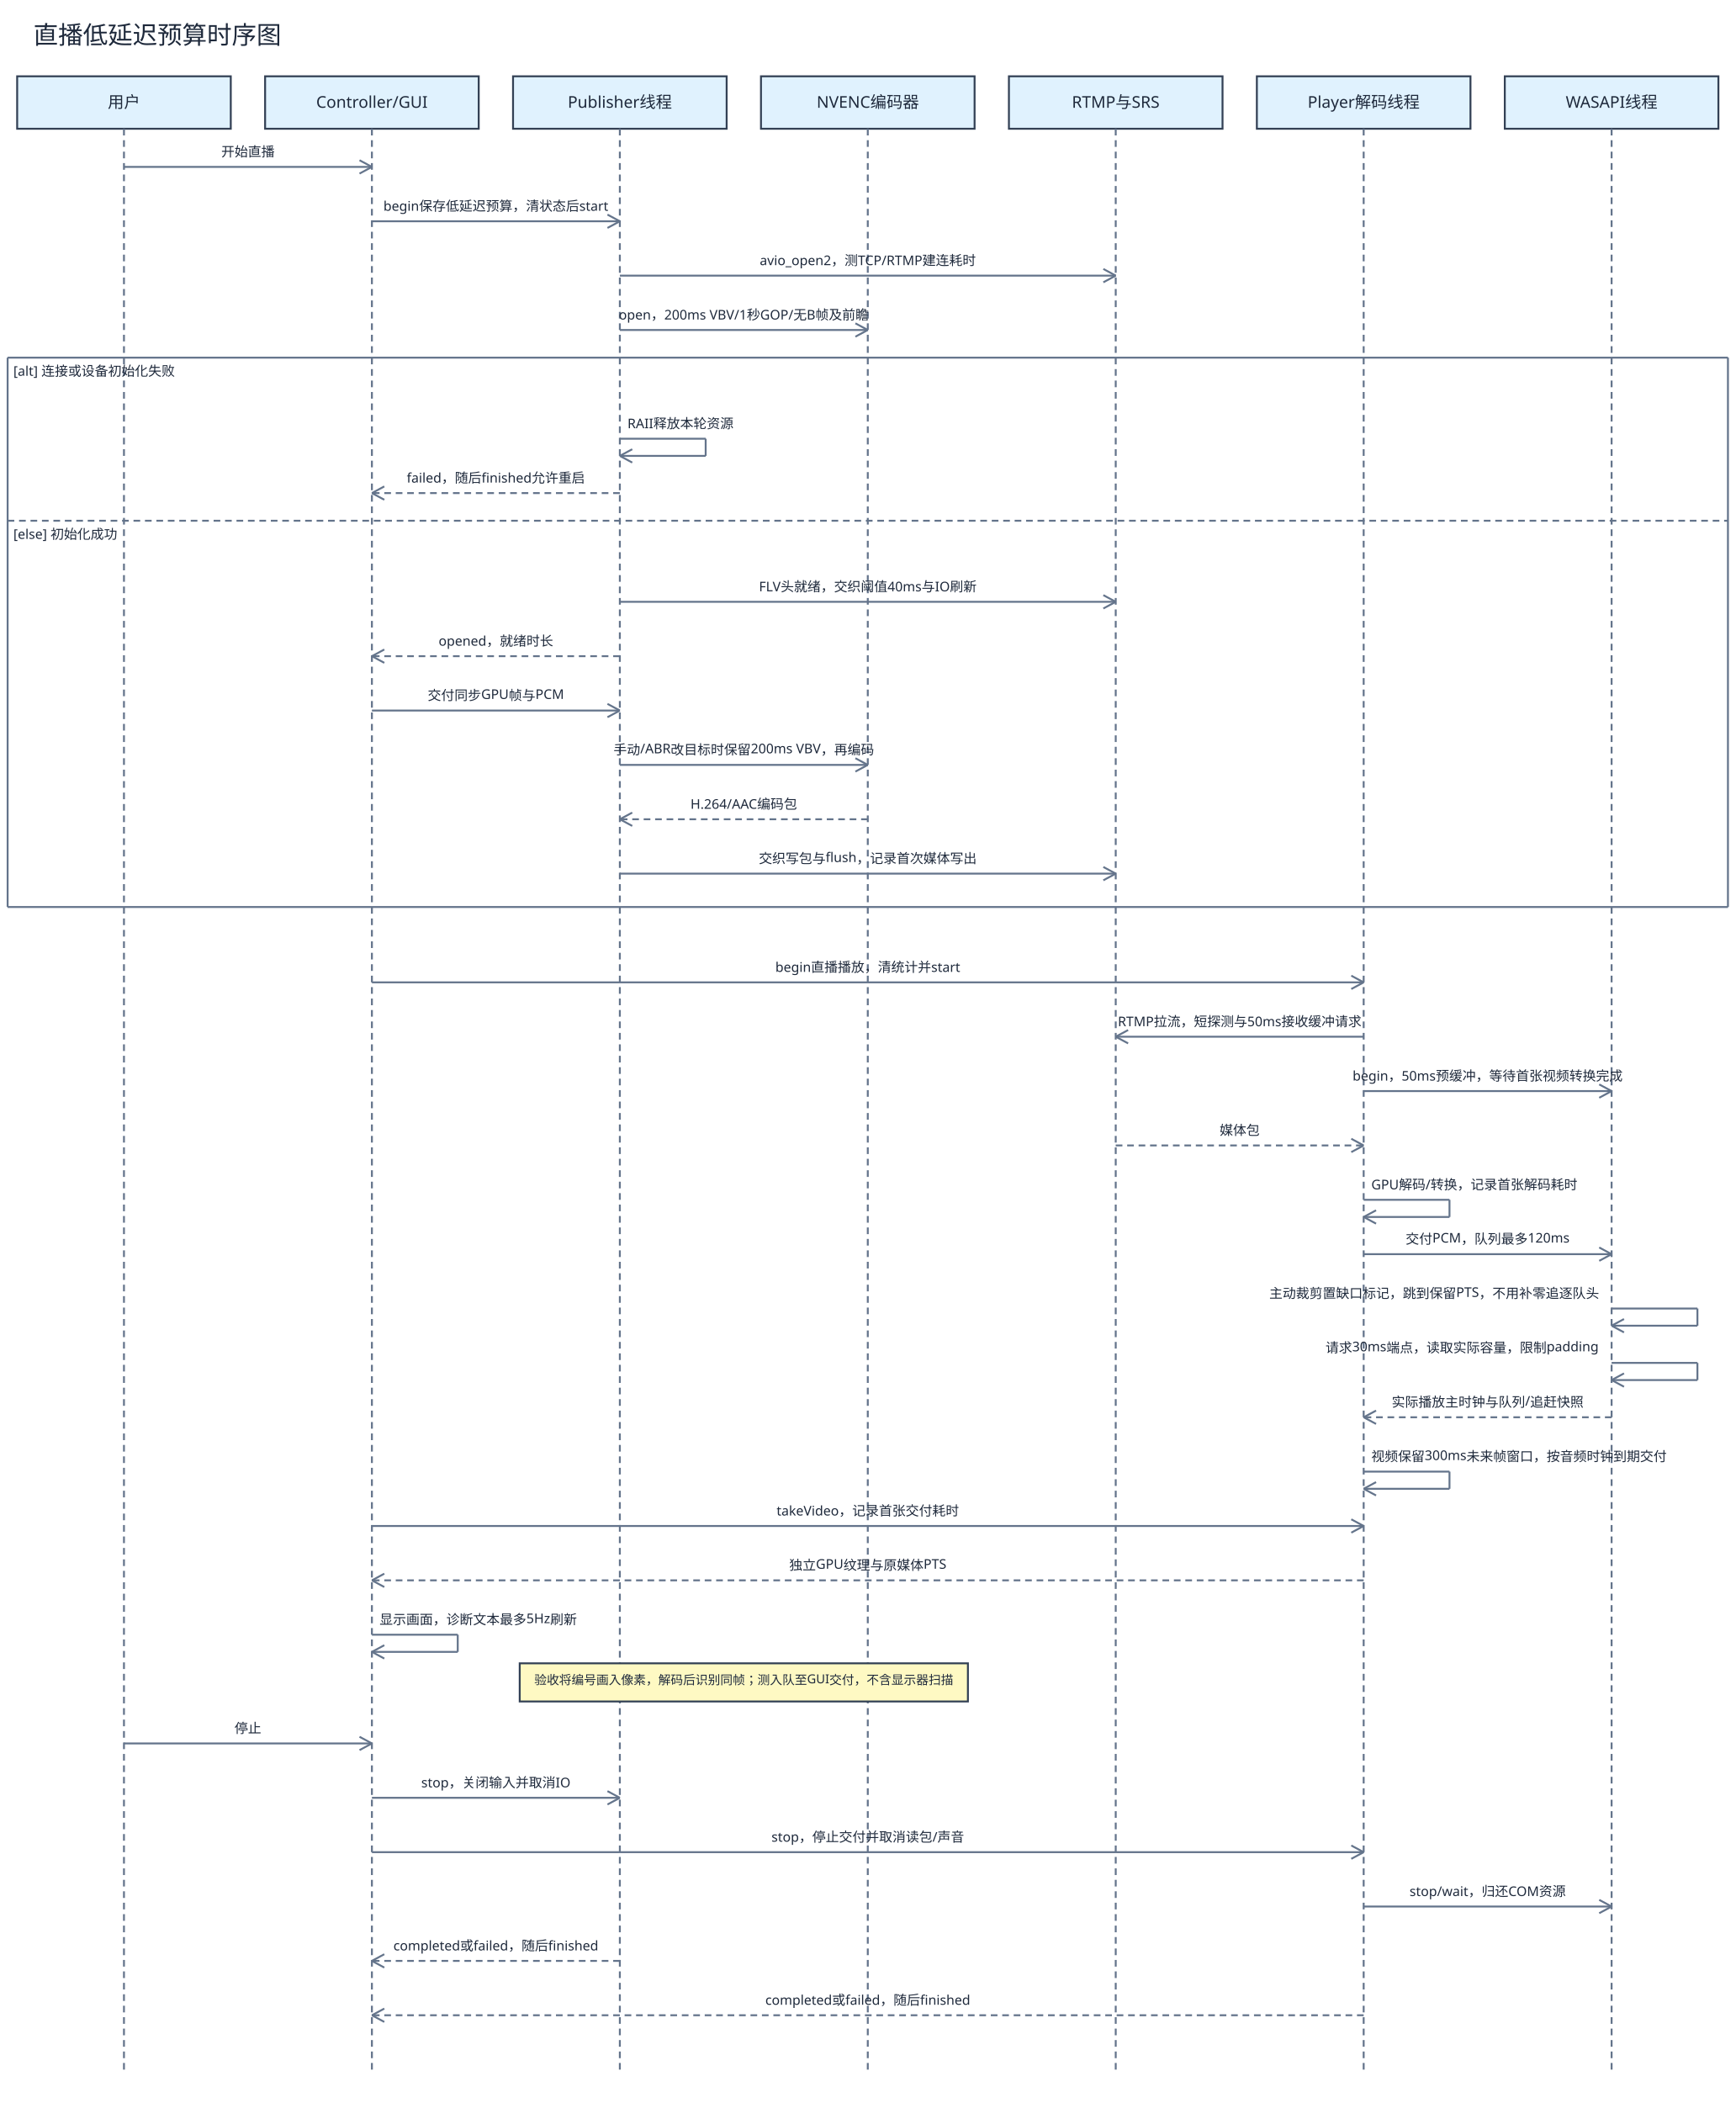
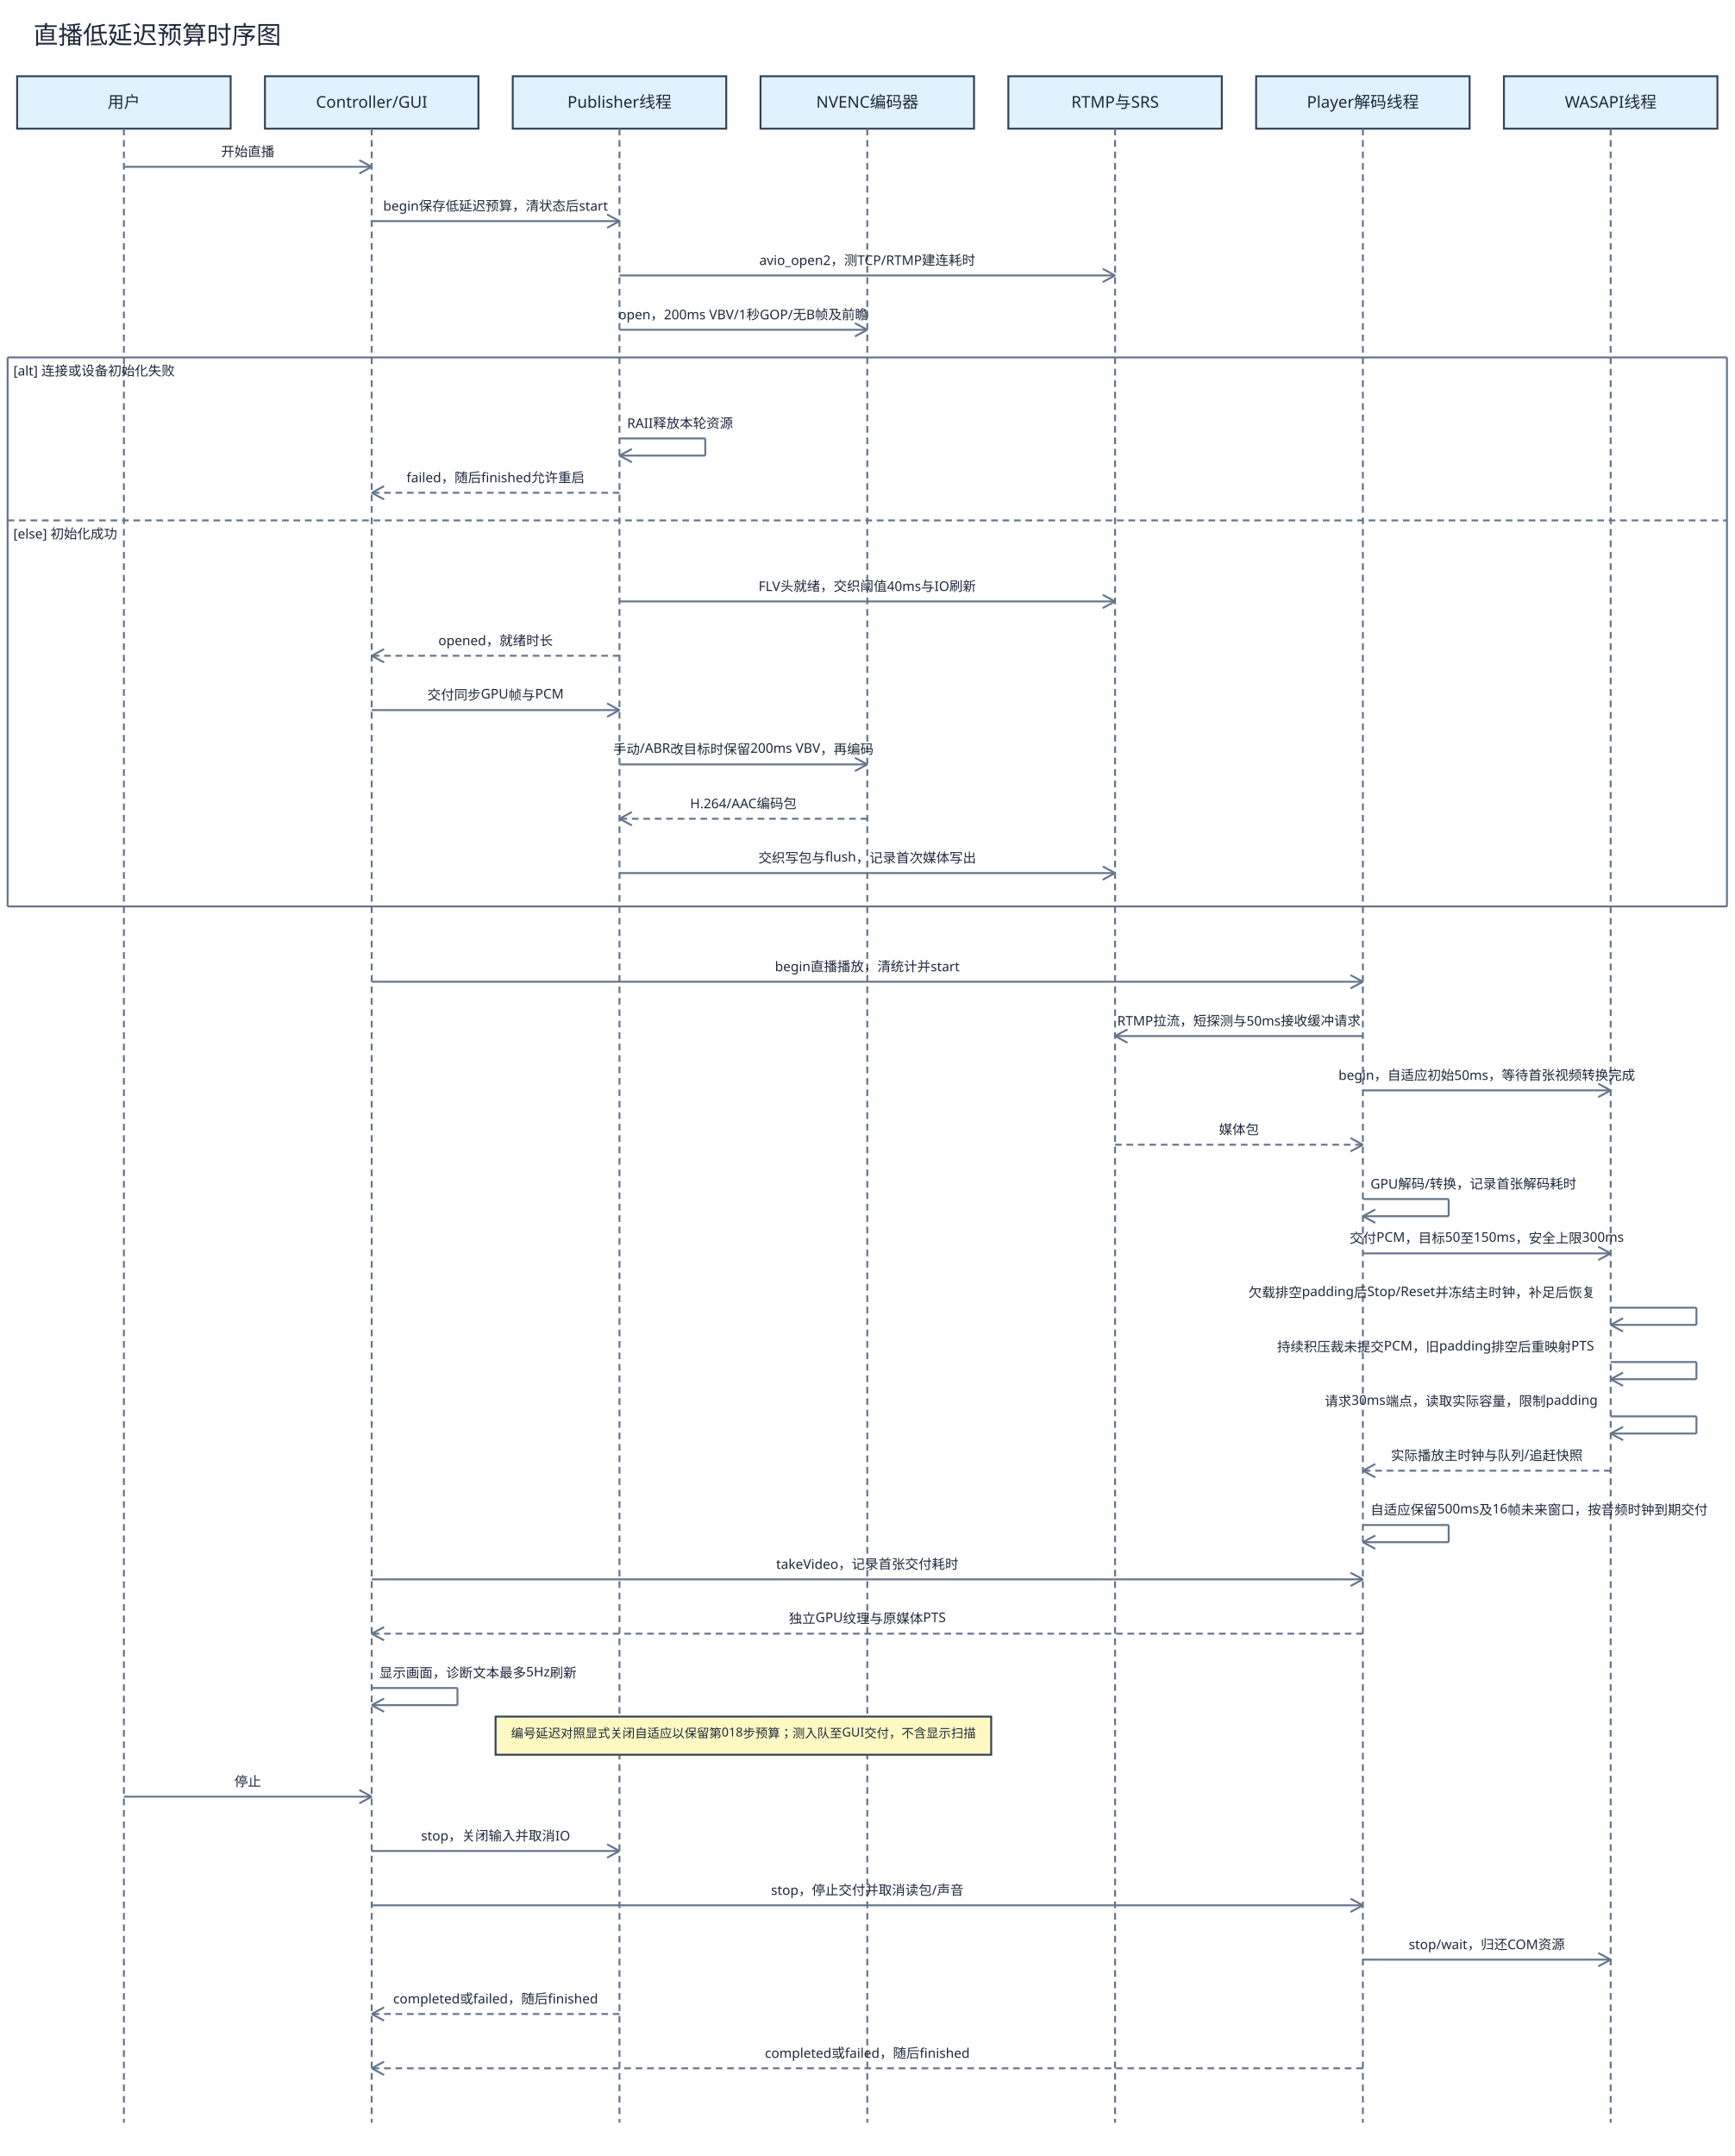
- <svg xmlns="http://www.w3.org/2000/svg" width="1820" height="2205" viewBox="0 0 1820 2205">
+ <svg xmlns="http://www.w3.org/2000/svg" width="1820" height="2262" viewBox="0 0 1820 2262">
  <text x="35" y="46" fill="#1e293b" font-family="Microsoft YaHei, sans-serif" font-size="26" text-anchor="start">直播低延迟预算时序图</text>
  <rect x="18.0" y="80" width="224" height="55" fill="#e0f2fe" stroke="#334155" stroke-width="2" />
  <text x="130.0" y="113" fill="#1e293b" font-family="Microsoft YaHei, sans-serif" font-size="17" text-anchor="middle">用户</text>
-   <line x1="130.0" y1="135" x2="130.0" y2="2170" stroke="#64748b" stroke-width="2" stroke-dasharray="7 5" />
+   <line x1="130.0" y1="135" x2="130.0" y2="2227" stroke="#64748b" stroke-width="2" stroke-dasharray="7 5" />
  <rect x="278.0" y="80" width="224" height="55" fill="#e0f2fe" stroke="#334155" stroke-width="2" />
  <text x="390.0" y="113" fill="#1e293b" font-family="Microsoft YaHei, sans-serif" font-size="17" text-anchor="middle">Controller/GUI</text>
-   <line x1="390.0" y1="135" x2="390.0" y2="2170" stroke="#64748b" stroke-width="2" stroke-dasharray="7 5" />
+   <line x1="390.0" y1="135" x2="390.0" y2="2227" stroke="#64748b" stroke-width="2" stroke-dasharray="7 5" />
  <rect x="538.0" y="80" width="224" height="55" fill="#e0f2fe" stroke="#334155" stroke-width="2" />
  <text x="650.0" y="113" fill="#1e293b" font-family="Microsoft YaHei, sans-serif" font-size="17" text-anchor="middle">Publisher线程</text>
-   <line x1="650.0" y1="135" x2="650.0" y2="2170" stroke="#64748b" stroke-width="2" stroke-dasharray="7 5" />
+   <line x1="650.0" y1="135" x2="650.0" y2="2227" stroke="#64748b" stroke-width="2" stroke-dasharray="7 5" />
  <rect x="798.0" y="80" width="224" height="55" fill="#e0f2fe" stroke="#334155" stroke-width="2" />
  <text x="910.0" y="113" fill="#1e293b" font-family="Microsoft YaHei, sans-serif" font-size="17" text-anchor="middle">NVENC编码器</text>
-   <line x1="910.0" y1="135" x2="910.0" y2="2170" stroke="#64748b" stroke-width="2" stroke-dasharray="7 5" />
+   <line x1="910.0" y1="135" x2="910.0" y2="2227" stroke="#64748b" stroke-width="2" stroke-dasharray="7 5" />
  <rect x="1058.0" y="80" width="224" height="55" fill="#e0f2fe" stroke="#334155" stroke-width="2" />
  <text x="1170.0" y="113" fill="#1e293b" font-family="Microsoft YaHei, sans-serif" font-size="17" text-anchor="middle">RTMP与SRS</text>
-   <line x1="1170.0" y1="135" x2="1170.0" y2="2170" stroke="#64748b" stroke-width="2" stroke-dasharray="7 5" />
+   <line x1="1170.0" y1="135" x2="1170.0" y2="2227" stroke="#64748b" stroke-width="2" stroke-dasharray="7 5" />
  <rect x="1318.0" y="80" width="224" height="55" fill="#e0f2fe" stroke="#334155" stroke-width="2" />
  <text x="1430.0" y="113" fill="#1e293b" font-family="Microsoft YaHei, sans-serif" font-size="17" text-anchor="middle">Player解码线程</text>
-   <line x1="1430.0" y1="135" x2="1430.0" y2="2170" stroke="#64748b" stroke-width="2" stroke-dasharray="7 5" />
+   <line x1="1430.0" y1="135" x2="1430.0" y2="2227" stroke="#64748b" stroke-width="2" stroke-dasharray="7 5" />
  <rect x="1578.0" y="80" width="224" height="55" fill="#e0f2fe" stroke="#334155" stroke-width="2" />
  <text x="1690.0" y="113" fill="#1e293b" font-family="Microsoft YaHei, sans-serif" font-size="17" text-anchor="middle">WASAPI线程</text>
-   <line x1="1690.0" y1="135" x2="1690.0" y2="2170" stroke="#64748b" stroke-width="2" stroke-dasharray="7 5" />
+   <line x1="1690.0" y1="135" x2="1690.0" y2="2227" stroke="#64748b" stroke-width="2" stroke-dasharray="7 5" />
  <line x1="130.0" y1="175" x2="390.0" y2="175" stroke="#64748b" stroke-width="2" />
  <line x1="390.0" y1="175" x2="377.0" y2="182.0" stroke="#64748b" stroke-width="2" />
  <line x1="390.0" y1="175" x2="377.0" y2="168.0" stroke="#64748b" stroke-width="2" />
  <text x="260.0" y="164" fill="#1e293b" font-family="Microsoft YaHei, sans-serif" font-size="14" text-anchor="middle">开始直播</text>
  <line x1="390.0" y1="232" x2="650.0" y2="232" stroke="#64748b" stroke-width="2" />
  <line x1="650.0" y1="232" x2="637.0" y2="239.0" stroke="#64748b" stroke-width="2" />
  <line x1="650.0" y1="232" x2="637.0" y2="225.0" stroke="#64748b" stroke-width="2" />
  <text x="520.0" y="221" fill="#1e293b" font-family="Microsoft YaHei, sans-serif" font-size="14" text-anchor="middle">begin保存低延迟预算，清状态后start</text>
  <line x1="650.0" y1="289" x2="1170.0" y2="289" stroke="#64748b" stroke-width="2" />
  <line x1="1170.0" y1="289" x2="1157.0" y2="296.0" stroke="#64748b" stroke-width="2" />
  <line x1="1170.0" y1="289" x2="1157.0" y2="282.0" stroke="#64748b" stroke-width="2" />
  <text x="910.0" y="278" fill="#1e293b" font-family="Microsoft YaHei, sans-serif" font-size="14" text-anchor="middle">avio_open2，测TCP/RTMP建连耗时</text>
  <line x1="650.0" y1="346" x2="910.0" y2="346" stroke="#64748b" stroke-width="2" />
  <line x1="910.0" y1="346" x2="897.0" y2="353.0" stroke="#64748b" stroke-width="2" />
  <line x1="910.0" y1="346" x2="897.0" y2="339.0" stroke="#64748b" stroke-width="2" />
  <text x="780.0" y="335" fill="#1e293b" font-family="Microsoft YaHei, sans-serif" font-size="14" text-anchor="middle">open，200ms VBV/1秒GOP/无B帧及前瞻</text>
  <text x="14" y="394" fill="#1e293b" font-family="Microsoft YaHei, sans-serif" font-size="14" text-anchor="start">[alt] 连接或设备初始化失败</text>
  <line x1="8" y1="375" x2="1812" y2="375" stroke="#64748b" stroke-width="2" />
  <line x1="650.0" y1="460" x2="740.0" y2="460" stroke="#64748b" stroke-width="2" />
  <line x1="740.0" y1="460" x2="740.0" y2="478" stroke="#64748b" stroke-width="2" />
  <line x1="740.0" y1="478" x2="650.0" y2="478" stroke="#64748b" stroke-width="2" />
  <line x1="650.0" y1="478" x2="663.0" y2="471.0" stroke="#64748b" stroke-width="2" />
  <line x1="650.0" y1="478" x2="663.0" y2="485.0" stroke="#64748b" stroke-width="2" />
  <text x="658.0" y="449" fill="#1e293b" font-family="Microsoft YaHei, sans-serif" font-size="14" text-anchor="start">RAII释放本轮资源</text>
  <line x1="650.0" y1="517" x2="390.0" y2="517" stroke="#64748b" stroke-width="2" stroke-dasharray="7 5" />
  <line x1="390.0" y1="517" x2="403.0" y2="510.0" stroke="#64748b" stroke-width="2" />
  <line x1="390.0" y1="517" x2="403.0" y2="524.0" stroke="#64748b" stroke-width="2" />
  <text x="520.0" y="506" fill="#1e293b" font-family="Microsoft YaHei, sans-serif" font-size="14" text-anchor="middle">failed，随后finished允许重启</text>
  <line x1="8" y1="546" x2="1812" y2="546" stroke="#64748b" stroke-width="2" stroke-dasharray="7 5" />
  <text x="14" y="565" fill="#1e293b" font-family="Microsoft YaHei, sans-serif" font-size="14" text-anchor="start">[else] 初始化成功</text>
  <line x1="650.0" y1="631" x2="1170.0" y2="631" stroke="#64748b" stroke-width="2" />
  <line x1="1170.0" y1="631" x2="1157.0" y2="638.0" stroke="#64748b" stroke-width="2" />
  <line x1="1170.0" y1="631" x2="1157.0" y2="624.0" stroke="#64748b" stroke-width="2" />
  <text x="910.0" y="620" fill="#1e293b" font-family="Microsoft YaHei, sans-serif" font-size="14" text-anchor="middle">FLV头就绪，交织阈值40ms与IO刷新</text>
  <line x1="650.0" y1="688" x2="390.0" y2="688" stroke="#64748b" stroke-width="2" stroke-dasharray="7 5" />
  <line x1="390.0" y1="688" x2="403.0" y2="681.0" stroke="#64748b" stroke-width="2" />
  <line x1="390.0" y1="688" x2="403.0" y2="695.0" stroke="#64748b" stroke-width="2" />
  <text x="520.0" y="677" fill="#1e293b" font-family="Microsoft YaHei, sans-serif" font-size="14" text-anchor="middle">opened，就绪时长</text>
  <line x1="390.0" y1="745" x2="650.0" y2="745" stroke="#64748b" stroke-width="2" />
  <line x1="650.0" y1="745" x2="637.0" y2="752.0" stroke="#64748b" stroke-width="2" />
  <line x1="650.0" y1="745" x2="637.0" y2="738.0" stroke="#64748b" stroke-width="2" />
  <text x="520.0" y="734" fill="#1e293b" font-family="Microsoft YaHei, sans-serif" font-size="14" text-anchor="middle">交付同步GPU帧与PCM</text>
  <line x1="650.0" y1="802" x2="910.0" y2="802" stroke="#64748b" stroke-width="2" />
  <line x1="910.0" y1="802" x2="897.0" y2="809.0" stroke="#64748b" stroke-width="2" />
  <line x1="910.0" y1="802" x2="897.0" y2="795.0" stroke="#64748b" stroke-width="2" />
  <text x="780.0" y="791" fill="#1e293b" font-family="Microsoft YaHei, sans-serif" font-size="14" text-anchor="middle">手动/ABR改目标时保留200ms VBV，再编码</text>
  <line x1="910.0" y1="859" x2="650.0" y2="859" stroke="#64748b" stroke-width="2" stroke-dasharray="7 5" />
  <line x1="650.0" y1="859" x2="663.0" y2="852.0" stroke="#64748b" stroke-width="2" />
  <line x1="650.0" y1="859" x2="663.0" y2="866.0" stroke="#64748b" stroke-width="2" />
  <text x="780.0" y="848" fill="#1e293b" font-family="Microsoft YaHei, sans-serif" font-size="14" text-anchor="middle">H.264/AAC编码包</text>
  <line x1="650.0" y1="916" x2="1170.0" y2="916" stroke="#64748b" stroke-width="2" />
  <line x1="1170.0" y1="916" x2="1157.0" y2="923.0" stroke="#64748b" stroke-width="2" />
  <line x1="1170.0" y1="916" x2="1157.0" y2="909.0" stroke="#64748b" stroke-width="2" />
  <text x="910.0" y="905" fill="#1e293b" font-family="Microsoft YaHei, sans-serif" font-size="14" text-anchor="middle">交织写包与flush，记录首次媒体写出</text>
  <line x1="8" y1="375" x2="8" y2="951" stroke="#64748b" stroke-width="2" />
  <line x1="1812" y1="375" x2="1812" y2="951" stroke="#64748b" stroke-width="2" />
  <line x1="8" y1="951" x2="1812" y2="951" stroke="#64748b" stroke-width="2" />
  <line x1="390.0" y1="1030" x2="1430.0" y2="1030" stroke="#64748b" stroke-width="2" />
  <line x1="1430.0" y1="1030" x2="1417.0" y2="1037.0" stroke="#64748b" stroke-width="2" />
  <line x1="1430.0" y1="1030" x2="1417.0" y2="1023.0" stroke="#64748b" stroke-width="2" />
  <text x="910.0" y="1019" fill="#1e293b" font-family="Microsoft YaHei, sans-serif" font-size="14" text-anchor="middle">begin直播播放，清统计并start</text>
  <line x1="1430.0" y1="1087" x2="1170.0" y2="1087" stroke="#64748b" stroke-width="2" />
  <line x1="1170.0" y1="1087" x2="1183.0" y2="1080.0" stroke="#64748b" stroke-width="2" />
  <line x1="1170.0" y1="1087" x2="1183.0" y2="1094.0" stroke="#64748b" stroke-width="2" />
  <text x="1300.0" y="1076" fill="#1e293b" font-family="Microsoft YaHei, sans-serif" font-size="14" text-anchor="middle">RTMP拉流，短探测与50ms接收缓冲请求</text>
  <line x1="1430.0" y1="1144" x2="1690.0" y2="1144" stroke="#64748b" stroke-width="2" />
  <line x1="1690.0" y1="1144" x2="1677.0" y2="1151.0" stroke="#64748b" stroke-width="2" />
  <line x1="1690.0" y1="1144" x2="1677.0" y2="1137.0" stroke="#64748b" stroke-width="2" />
-   <text x="1560.0" y="1133" fill="#1e293b" font-family="Microsoft YaHei, sans-serif" font-size="14" text-anchor="middle">begin，50ms预缓冲，等待首张视频转换完成</text>
+   <text x="1560.0" y="1133" fill="#1e293b" font-family="Microsoft YaHei, sans-serif" font-size="14" text-anchor="middle">begin，自适应初始50ms，等待首张视频转换完成</text>
  <line x1="1170.0" y1="1201" x2="1430.0" y2="1201" stroke="#64748b" stroke-width="2" stroke-dasharray="7 5" />
  <line x1="1430.0" y1="1201" x2="1417.0" y2="1208.0" stroke="#64748b" stroke-width="2" />
  <line x1="1430.0" y1="1201" x2="1417.0" y2="1194.0" stroke="#64748b" stroke-width="2" />
  <text x="1300.0" y="1190" fill="#1e293b" font-family="Microsoft YaHei, sans-serif" font-size="14" text-anchor="middle">媒体包</text>
  <line x1="1430.0" y1="1258" x2="1520.0" y2="1258" stroke="#64748b" stroke-width="2" />
  <line x1="1520.0" y1="1258" x2="1520.0" y2="1276" stroke="#64748b" stroke-width="2" />
  <line x1="1520.0" y1="1276" x2="1430.0" y2="1276" stroke="#64748b" stroke-width="2" />
  <line x1="1430.0" y1="1276" x2="1443.0" y2="1269.0" stroke="#64748b" stroke-width="2" />
  <line x1="1430.0" y1="1276" x2="1443.0" y2="1283.0" stroke="#64748b" stroke-width="2" />
  <text x="1438.0" y="1247" fill="#1e293b" font-family="Microsoft YaHei, sans-serif" font-size="14" text-anchor="start">GPU解码/转换，记录首张解码耗时</text>
  <line x1="1430.0" y1="1315" x2="1690.0" y2="1315" stroke="#64748b" stroke-width="2" />
  <line x1="1690.0" y1="1315" x2="1677.0" y2="1322.0" stroke="#64748b" stroke-width="2" />
  <line x1="1690.0" y1="1315" x2="1677.0" y2="1308.0" stroke="#64748b" stroke-width="2" />
-   <text x="1560.0" y="1304" fill="#1e293b" font-family="Microsoft YaHei, sans-serif" font-size="14" text-anchor="middle">交付PCM，队列最多120ms</text>
+   <text x="1560.0" y="1304" fill="#1e293b" font-family="Microsoft YaHei, sans-serif" font-size="14" text-anchor="middle">交付PCM，目标50至150ms，安全上限300ms</text>
  <line x1="1690.0" y1="1372" x2="1780.0" y2="1372" stroke="#64748b" stroke-width="2" />
  <line x1="1780.0" y1="1372" x2="1780.0" y2="1390" stroke="#64748b" stroke-width="2" />
  <line x1="1780.0" y1="1390" x2="1690.0" y2="1390" stroke="#64748b" stroke-width="2" />
  <line x1="1690.0" y1="1390" x2="1703.0" y2="1383.0" stroke="#64748b" stroke-width="2" />
  <line x1="1690.0" y1="1390" x2="1703.0" y2="1397.0" stroke="#64748b" stroke-width="2" />
-   <text x="1331.0" y="1361" fill="#1e293b" font-family="Microsoft YaHei, sans-serif" font-size="14" text-anchor="start">主动裁剪置缺口标记，跳到保留PTS，不用补零追逐队头</text>
+   <text x="1310.0" y="1361" fill="#1e293b" font-family="Microsoft YaHei, sans-serif" font-size="14" text-anchor="start">欠载排空padding后Stop/Reset并冻结主时钟，补足后恢复</text>
  <line x1="1690.0" y1="1429" x2="1780.0" y2="1429" stroke="#64748b" stroke-width="2" />
  <line x1="1780.0" y1="1429" x2="1780.0" y2="1447" stroke="#64748b" stroke-width="2" />
  <line x1="1780.0" y1="1447" x2="1690.0" y2="1447" stroke="#64748b" stroke-width="2" />
  <line x1="1690.0" y1="1447" x2="1703.0" y2="1440.0" stroke="#64748b" stroke-width="2" />
  <line x1="1690.0" y1="1447" x2="1703.0" y2="1454.0" stroke="#64748b" stroke-width="2" />
-   <text x="1390.0" y="1418" fill="#1e293b" font-family="Microsoft YaHei, sans-serif" font-size="14" text-anchor="start">请求30ms端点，读取实际容量，限制padding</text>
-   <line x1="1690.0" y1="1486" x2="1430.0" y2="1486" stroke="#64748b" stroke-width="2" stroke-dasharray="7 5" />
-   <line x1="1430.0" y1="1486" x2="1443.0" y2="1479.0" stroke="#64748b" stroke-width="2" />
-   <line x1="1430.0" y1="1486" x2="1443.0" y2="1493.0" stroke="#64748b" stroke-width="2" />
-   <text x="1560.0" y="1475" fill="#1e293b" font-family="Microsoft YaHei, sans-serif" font-size="14" text-anchor="middle">实际播放主时钟与队列/追赶快照</text>
-   <line x1="1430.0" y1="1543" x2="1520.0" y2="1543" stroke="#64748b" stroke-width="2" />
-   <line x1="1520.0" y1="1543" x2="1520.0" y2="1561" stroke="#64748b" stroke-width="2" />
-   <line x1="1520.0" y1="1561" x2="1430.0" y2="1561" stroke="#64748b" stroke-width="2" />
-   <line x1="1430.0" y1="1561" x2="1443.0" y2="1554.0" stroke="#64748b" stroke-width="2" />
-   <line x1="1430.0" y1="1561" x2="1443.0" y2="1568.0" stroke="#64748b" stroke-width="2" />
-   <text x="1438.0" y="1532" fill="#1e293b" font-family="Microsoft YaHei, sans-serif" font-size="14" text-anchor="start">视频保留300ms未来帧窗口，按音频时钟到期交付</text>
-   <line x1="390.0" y1="1600" x2="1430.0" y2="1600" stroke="#64748b" stroke-width="2" />
-   <line x1="1430.0" y1="1600" x2="1417.0" y2="1607.0" stroke="#64748b" stroke-width="2" />
-   <line x1="1430.0" y1="1600" x2="1417.0" y2="1593.0" stroke="#64748b" stroke-width="2" />
-   <text x="910.0" y="1589" fill="#1e293b" font-family="Microsoft YaHei, sans-serif" font-size="14" text-anchor="middle">takeVideo，记录首张交付耗时</text>
-   <line x1="1430.0" y1="1657" x2="390.0" y2="1657" stroke="#64748b" stroke-width="2" stroke-dasharray="7 5" />
-   <line x1="390.0" y1="1657" x2="403.0" y2="1650.0" stroke="#64748b" stroke-width="2" />
-   <line x1="390.0" y1="1657" x2="403.0" y2="1664.0" stroke="#64748b" stroke-width="2" />
-   <text x="910.0" y="1646" fill="#1e293b" font-family="Microsoft YaHei, sans-serif" font-size="14" text-anchor="middle">独立GPU纹理与原媒体PTS</text>
-   <line x1="390.0" y1="1714" x2="480.0" y2="1714" stroke="#64748b" stroke-width="2" />
-   <line x1="480.0" y1="1714" x2="480.0" y2="1732" stroke="#64748b" stroke-width="2" />
-   <line x1="480.0" y1="1732" x2="390.0" y2="1732" stroke="#64748b" stroke-width="2" />
-   <line x1="390.0" y1="1732" x2="403.0" y2="1725.0" stroke="#64748b" stroke-width="2" />
-   <line x1="390.0" y1="1732" x2="403.0" y2="1739.0" stroke="#64748b" stroke-width="2" />
-   <text x="398.0" y="1703" fill="#1e293b" font-family="Microsoft YaHei, sans-serif" font-size="14" text-anchor="start">显示画面，诊断文本最多5Hz刷新</text>
-   <rect x="545.0" y="1744" width="470.0" height="40" fill="#fef9c3" stroke="#334155" stroke-width="2" />
-   <text x="780.0" y="1766" fill="#1e293b" font-family="Microsoft YaHei, sans-serif" font-size="13" text-anchor="middle">验收将编号画入像素，解码后识别同帧；测入队至GUI交付，不含显示器扫描</text>
-   <line x1="130.0" y1="1828" x2="390.0" y2="1828" stroke="#64748b" stroke-width="2" />
-   <line x1="390.0" y1="1828" x2="377.0" y2="1835.0" stroke="#64748b" stroke-width="2" />
-   <line x1="390.0" y1="1828" x2="377.0" y2="1821.0" stroke="#64748b" stroke-width="2" />
-   <text x="260.0" y="1817" fill="#1e293b" font-family="Microsoft YaHei, sans-serif" font-size="14" text-anchor="middle">停止</text>
-   <line x1="390.0" y1="1885" x2="650.0" y2="1885" stroke="#64748b" stroke-width="2" />
-   <line x1="650.0" y1="1885" x2="637.0" y2="1892.0" stroke="#64748b" stroke-width="2" />
-   <line x1="650.0" y1="1885" x2="637.0" y2="1878.0" stroke="#64748b" stroke-width="2" />
-   <text x="520.0" y="1874" fill="#1e293b" font-family="Microsoft YaHei, sans-serif" font-size="14" text-anchor="middle">stop，关闭输入并取消IO</text>
-   <line x1="390.0" y1="1942" x2="1430.0" y2="1942" stroke="#64748b" stroke-width="2" />
-   <line x1="1430.0" y1="1942" x2="1417.0" y2="1949.0" stroke="#64748b" stroke-width="2" />
-   <line x1="1430.0" y1="1942" x2="1417.0" y2="1935.0" stroke="#64748b" stroke-width="2" />
-   <text x="910.0" y="1931" fill="#1e293b" font-family="Microsoft YaHei, sans-serif" font-size="14" text-anchor="middle">stop，停止交付并取消读包/声音</text>
-   <line x1="1430.0" y1="1999" x2="1690.0" y2="1999" stroke="#64748b" stroke-width="2" />
-   <line x1="1690.0" y1="1999" x2="1677.0" y2="2006.0" stroke="#64748b" stroke-width="2" />
-   <line x1="1690.0" y1="1999" x2="1677.0" y2="1992.0" stroke="#64748b" stroke-width="2" />
-   <text x="1560.0" y="1988" fill="#1e293b" font-family="Microsoft YaHei, sans-serif" font-size="14" text-anchor="middle">stop/wait，归还COM资源</text>
-   <line x1="650.0" y1="2056" x2="390.0" y2="2056" stroke="#64748b" stroke-width="2" stroke-dasharray="7 5" />
-   <line x1="390.0" y1="2056" x2="403.0" y2="2049.0" stroke="#64748b" stroke-width="2" />
-   <line x1="390.0" y1="2056" x2="403.0" y2="2063.0" stroke="#64748b" stroke-width="2" />
-   <text x="520.0" y="2045" fill="#1e293b" font-family="Microsoft YaHei, sans-serif" font-size="14" text-anchor="middle">completed或failed，随后finished</text>
-   <line x1="1430.0" y1="2113" x2="390.0" y2="2113" stroke="#64748b" stroke-width="2" stroke-dasharray="7 5" />
+   <text x="1340.0" y="1418" fill="#1e293b" font-family="Microsoft YaHei, sans-serif" font-size="14" text-anchor="start">持续积压裁未提交PCM，旧padding排空后重映射PTS</text>
+   <line x1="1690.0" y1="1486" x2="1780.0" y2="1486" stroke="#64748b" stroke-width="2" />
+   <line x1="1780.0" y1="1486" x2="1780.0" y2="1504" stroke="#64748b" stroke-width="2" />
+   <line x1="1780.0" y1="1504" x2="1690.0" y2="1504" stroke="#64748b" stroke-width="2" />
+   <line x1="1690.0" y1="1504" x2="1703.0" y2="1497.0" stroke="#64748b" stroke-width="2" />
+   <line x1="1690.0" y1="1504" x2="1703.0" y2="1511.0" stroke="#64748b" stroke-width="2" />
+   <text x="1390.0" y="1475" fill="#1e293b" font-family="Microsoft YaHei, sans-serif" font-size="14" text-anchor="start">请求30ms端点，读取实际容量，限制padding</text>
+   <line x1="1690.0" y1="1543" x2="1430.0" y2="1543" stroke="#64748b" stroke-width="2" stroke-dasharray="7 5" />
+   <line x1="1430.0" y1="1543" x2="1443.0" y2="1536.0" stroke="#64748b" stroke-width="2" />
+   <line x1="1430.0" y1="1543" x2="1443.0" y2="1550.0" stroke="#64748b" stroke-width="2" />
+   <text x="1560.0" y="1532" fill="#1e293b" font-family="Microsoft YaHei, sans-serif" font-size="14" text-anchor="middle">实际播放主时钟与队列/追赶快照</text>
+   <line x1="1430.0" y1="1600" x2="1520.0" y2="1600" stroke="#64748b" stroke-width="2" />
+   <line x1="1520.0" y1="1600" x2="1520.0" y2="1618" stroke="#64748b" stroke-width="2" />
+   <line x1="1520.0" y1="1618" x2="1430.0" y2="1618" stroke="#64748b" stroke-width="2" />
+   <line x1="1430.0" y1="1618" x2="1443.0" y2="1611.0" stroke="#64748b" stroke-width="2" />
+   <line x1="1430.0" y1="1618" x2="1443.0" y2="1625.0" stroke="#64748b" stroke-width="2" />
+   <text x="1438.0" y="1589" fill="#1e293b" font-family="Microsoft YaHei, sans-serif" font-size="14" text-anchor="start">自适应保留500ms及16帧未来窗口，按音频时钟到期交付</text>
+   <line x1="390.0" y1="1657" x2="1430.0" y2="1657" stroke="#64748b" stroke-width="2" />
+   <line x1="1430.0" y1="1657" x2="1417.0" y2="1664.0" stroke="#64748b" stroke-width="2" />
+   <line x1="1430.0" y1="1657" x2="1417.0" y2="1650.0" stroke="#64748b" stroke-width="2" />
+   <text x="910.0" y="1646" fill="#1e293b" font-family="Microsoft YaHei, sans-serif" font-size="14" text-anchor="middle">takeVideo，记录首张交付耗时</text>
+   <line x1="1430.0" y1="1714" x2="390.0" y2="1714" stroke="#64748b" stroke-width="2" stroke-dasharray="7 5" />
+   <line x1="390.0" y1="1714" x2="403.0" y2="1707.0" stroke="#64748b" stroke-width="2" />
+   <line x1="390.0" y1="1714" x2="403.0" y2="1721.0" stroke="#64748b" stroke-width="2" />
+   <text x="910.0" y="1703" fill="#1e293b" font-family="Microsoft YaHei, sans-serif" font-size="14" text-anchor="middle">独立GPU纹理与原媒体PTS</text>
+   <line x1="390.0" y1="1771" x2="480.0" y2="1771" stroke="#64748b" stroke-width="2" />
+   <line x1="480.0" y1="1771" x2="480.0" y2="1789" stroke="#64748b" stroke-width="2" />
+   <line x1="480.0" y1="1789" x2="390.0" y2="1789" stroke="#64748b" stroke-width="2" />
+   <line x1="390.0" y1="1789" x2="403.0" y2="1782.0" stroke="#64748b" stroke-width="2" />
+   <line x1="390.0" y1="1789" x2="403.0" y2="1796.0" stroke="#64748b" stroke-width="2" />
+   <text x="398.0" y="1760" fill="#1e293b" font-family="Microsoft YaHei, sans-serif" font-size="14" text-anchor="start">显示画面，诊断文本最多5Hz刷新</text>
+   <rect x="520.0" y="1801" width="520.0" height="40" fill="#fef9c3" stroke="#334155" stroke-width="2" />
+   <text x="780.0" y="1823" fill="#1e293b" font-family="Microsoft YaHei, sans-serif" font-size="13" text-anchor="middle">编号延迟对照显式关闭自适应以保留第018步预算；测入队至GUI交付，不含显示扫描</text>
+   <line x1="130.0" y1="1885" x2="390.0" y2="1885" stroke="#64748b" stroke-width="2" />
+   <line x1="390.0" y1="1885" x2="377.0" y2="1892.0" stroke="#64748b" stroke-width="2" />
+   <line x1="390.0" y1="1885" x2="377.0" y2="1878.0" stroke="#64748b" stroke-width="2" />
+   <text x="260.0" y="1874" fill="#1e293b" font-family="Microsoft YaHei, sans-serif" font-size="14" text-anchor="middle">停止</text>
+   <line x1="390.0" y1="1942" x2="650.0" y2="1942" stroke="#64748b" stroke-width="2" />
+   <line x1="650.0" y1="1942" x2="637.0" y2="1949.0" stroke="#64748b" stroke-width="2" />
+   <line x1="650.0" y1="1942" x2="637.0" y2="1935.0" stroke="#64748b" stroke-width="2" />
+   <text x="520.0" y="1931" fill="#1e293b" font-family="Microsoft YaHei, sans-serif" font-size="14" text-anchor="middle">stop，关闭输入并取消IO</text>
+   <line x1="390.0" y1="1999" x2="1430.0" y2="1999" stroke="#64748b" stroke-width="2" />
+   <line x1="1430.0" y1="1999" x2="1417.0" y2="2006.0" stroke="#64748b" stroke-width="2" />
+   <line x1="1430.0" y1="1999" x2="1417.0" y2="1992.0" stroke="#64748b" stroke-width="2" />
+   <text x="910.0" y="1988" fill="#1e293b" font-family="Microsoft YaHei, sans-serif" font-size="14" text-anchor="middle">stop，停止交付并取消读包/声音</text>
+   <line x1="1430.0" y1="2056" x2="1690.0" y2="2056" stroke="#64748b" stroke-width="2" />
+   <line x1="1690.0" y1="2056" x2="1677.0" y2="2063.0" stroke="#64748b" stroke-width="2" />
+   <line x1="1690.0" y1="2056" x2="1677.0" y2="2049.0" stroke="#64748b" stroke-width="2" />
+   <text x="1560.0" y="2045" fill="#1e293b" font-family="Microsoft YaHei, sans-serif" font-size="14" text-anchor="middle">stop/wait，归还COM资源</text>
+   <line x1="650.0" y1="2113" x2="390.0" y2="2113" stroke="#64748b" stroke-width="2" stroke-dasharray="7 5" />
  <line x1="390.0" y1="2113" x2="403.0" y2="2106.0" stroke="#64748b" stroke-width="2" />
  <line x1="390.0" y1="2113" x2="403.0" y2="2120.0" stroke="#64748b" stroke-width="2" />
-   <text x="910.0" y="2102" fill="#1e293b" font-family="Microsoft YaHei, sans-serif" font-size="14" text-anchor="middle">completed或failed，随后finished</text>
+   <text x="520.0" y="2102" fill="#1e293b" font-family="Microsoft YaHei, sans-serif" font-size="14" text-anchor="middle">completed或failed，随后finished</text>
+   <line x1="1430.0" y1="2170" x2="390.0" y2="2170" stroke="#64748b" stroke-width="2" stroke-dasharray="7 5" />
+   <line x1="390.0" y1="2170" x2="403.0" y2="2163.0" stroke="#64748b" stroke-width="2" />
+   <line x1="390.0" y1="2170" x2="403.0" y2="2177.0" stroke="#64748b" stroke-width="2" />
+   <text x="910.0" y="2159" fill="#1e293b" font-family="Microsoft YaHei, sans-serif" font-size="14" text-anchor="middle">completed或failed，随后finished</text>
</svg>
